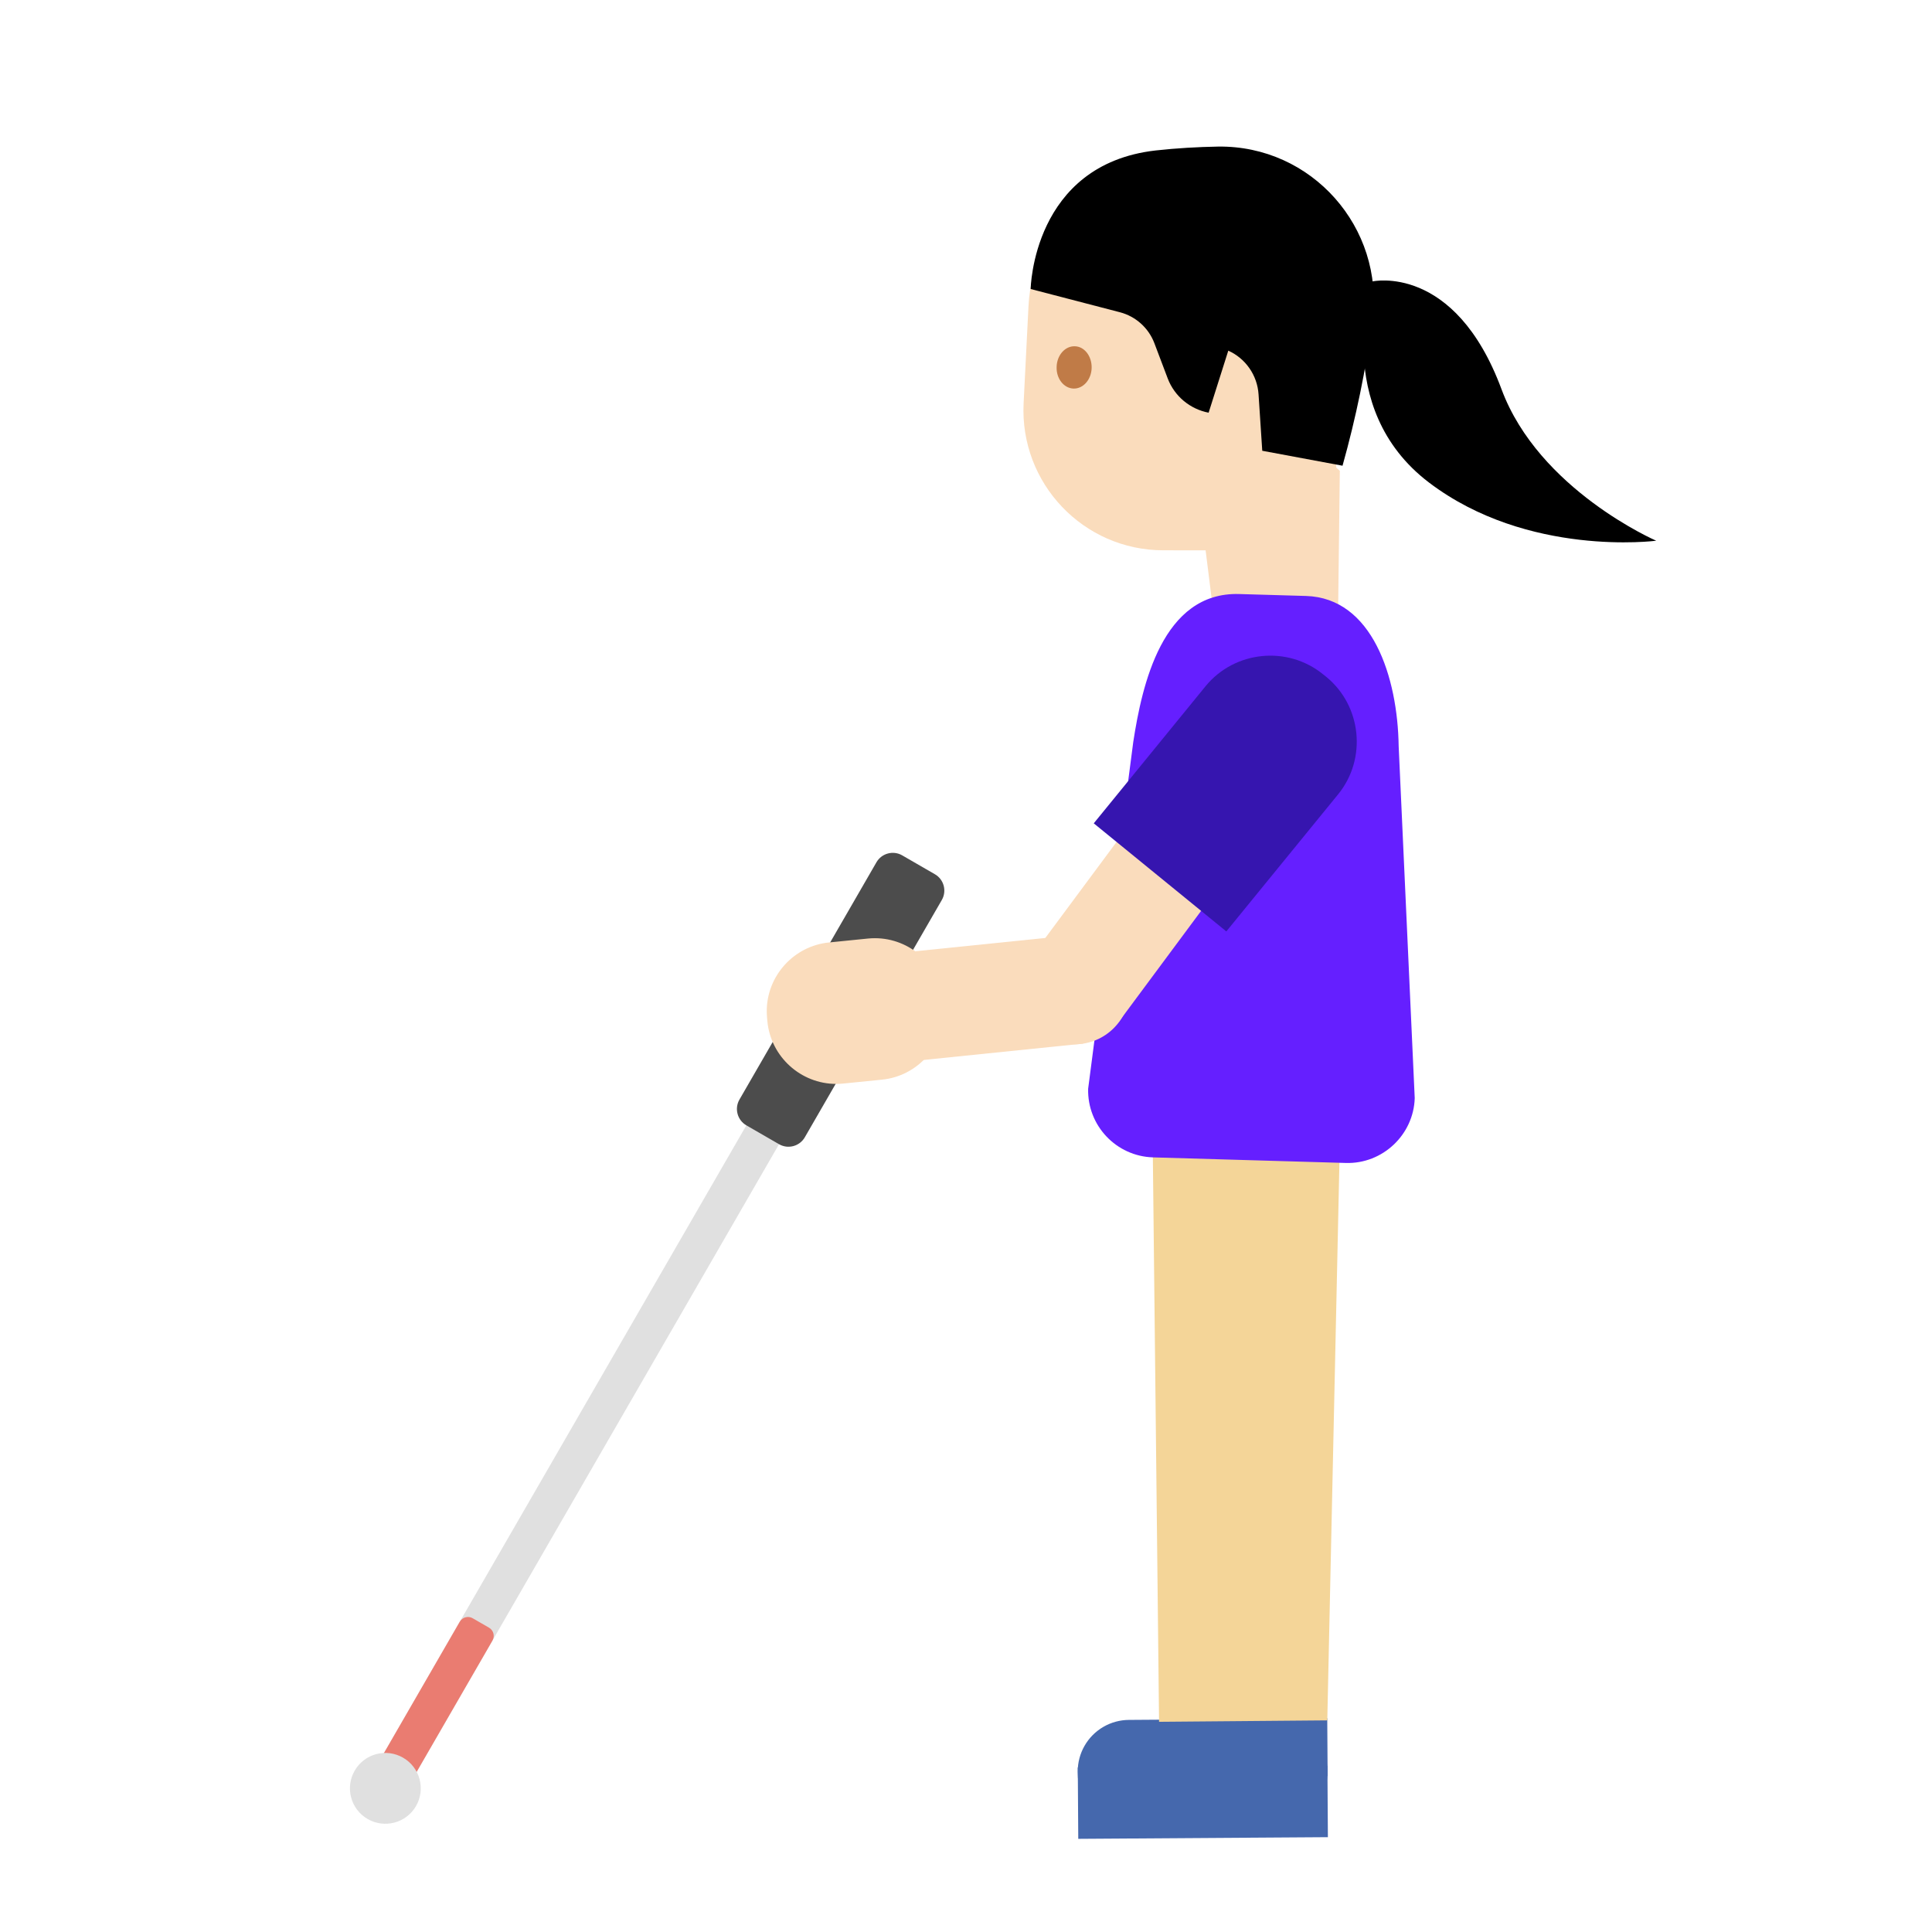
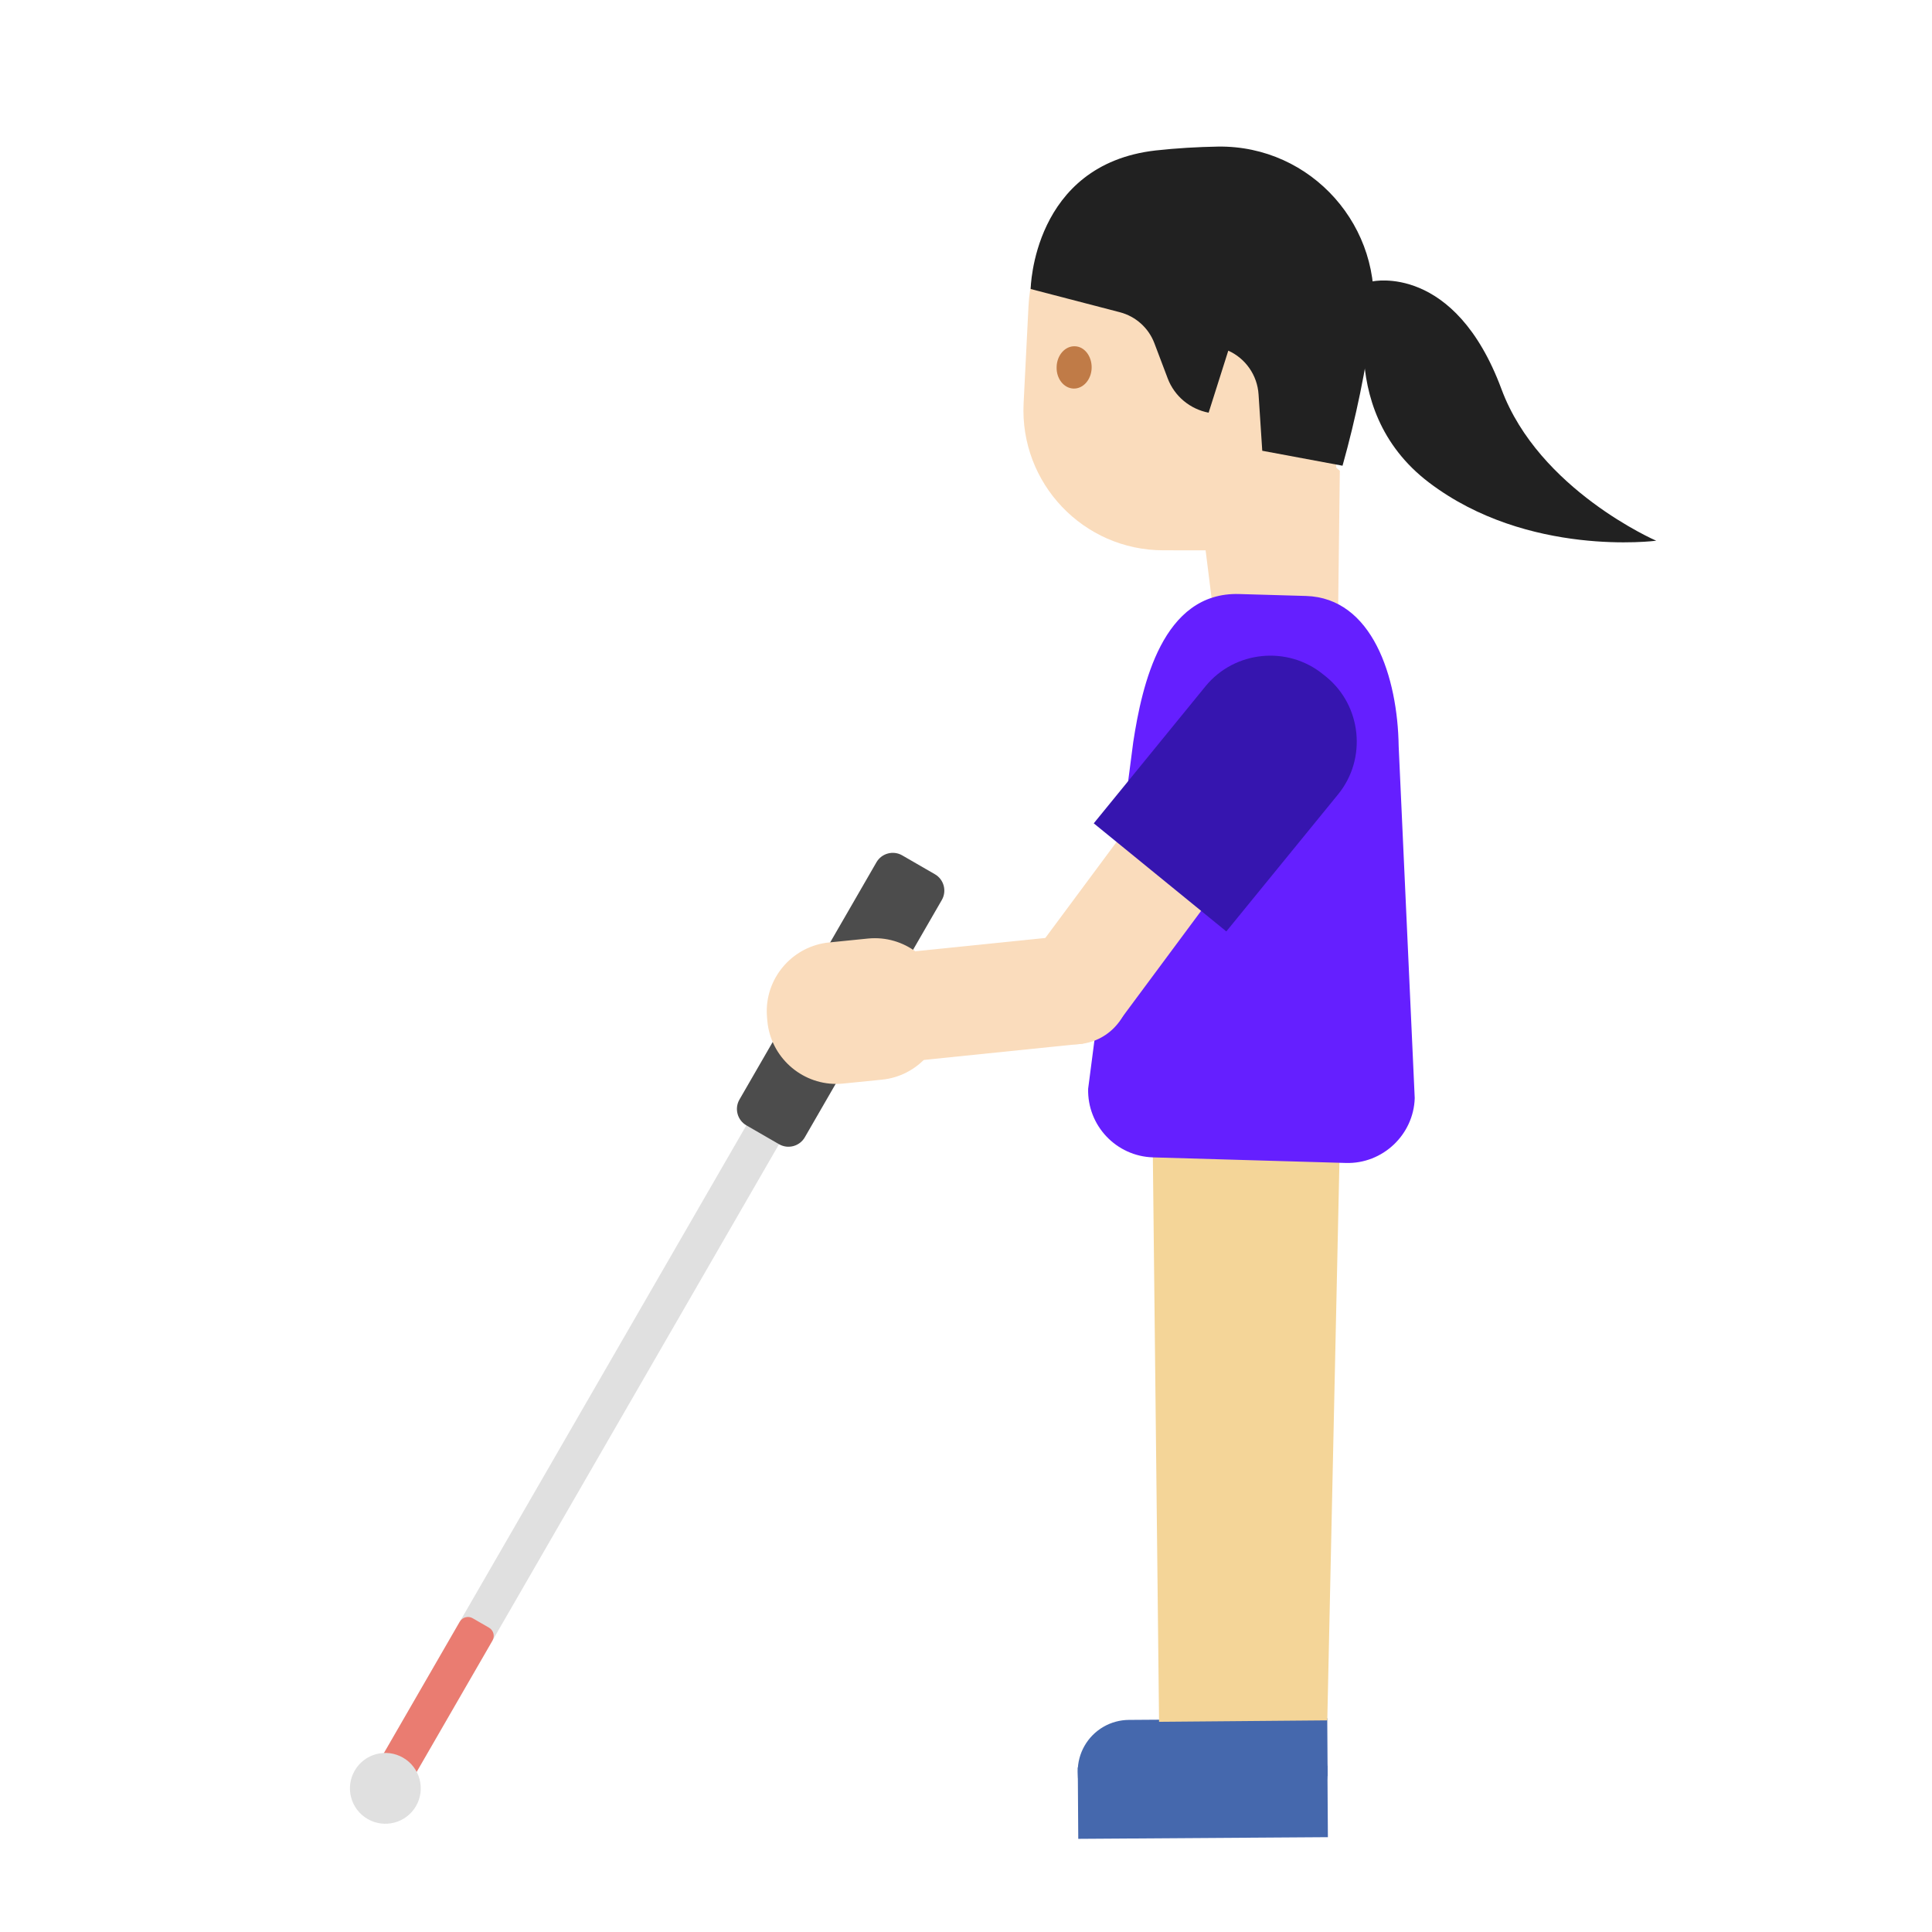
<svg xmlns="http://www.w3.org/2000/svg" width="100%" height="100%" viewBox="0 0 128 128" version="1.1" xml:space="preserve" style="fill-rule:evenodd;clip-rule:evenodd;stroke-linejoin:round;stroke-miterlimit:1.414;">
  <g transform="matrix(0.866025,0.5,-0.5,0.866025,53.1781,27.596)">
    <g transform="matrix(0.5,0,0,2.64631,10.75,-20.0237)">
      <path d="M24,22.118C24,21.987 23.44,21.881 22.75,21.881L20.25,21.881C19.56,21.881 19,21.987 19,22.118L19,42.297C19,42.428 19.56,42.534 20.25,42.534L22.75,42.534C23.44,42.534 24,42.428 24,42.297L24,22.118Z" style="fill:rgb(224,224,224);" />
    </g>
    <g transform="matrix(0.5,0,0,0.612632,10.75,66.4762)">
      <path d="M24,22.902C24,22.339 23.44,21.881 22.75,21.881L20.25,21.881C19.56,21.881 19,22.339 19,22.902L19,41.513C19,42.076 19.56,42.534 20.25,42.534L22.75,42.534C23.44,42.534 24,42.076 24,41.513L24,22.902Z" style="fill:rgb(234,124,113);" />
    </g>
    <circle cx="21.5" cy="92.534" r="2.346" style="fill:rgb(224,224,224);" />
    <path d="M24,23.131C24,22.442 23.44,21.881 22.75,21.881L20.25,21.881C19.56,21.881 19,22.442 19,23.131L19,41.284C19,41.973 19.56,42.534 20.25,42.534L22.75,42.534C23.44,42.534 24,41.973 24,41.284L24,23.131Z" style="fill:rgb(76,76,76);" />
  </g>
  <g transform="matrix(1,0,0,1,30.3275,-8)">
    <g transform="matrix(0.866025,-0.5,0.5,0.866025,-38.005,37.1511)">
      <path d="M34.02,125.55L25.57,120.75C24.505,120.145 23.845,119.01 23.845,117.785C23.845,117.194 23.998,116.614 24.29,116.1L24.37,115.95C24.975,114.885 26.11,114.225 27.335,114.225C27.926,114.225 28.506,114.378 29.02,114.67L37.47,119.47C38.535,120.075 39.195,121.21 39.195,122.435C39.195,123.026 39.042,123.606 38.75,124.12L38.67,124.27C37.744,125.895 35.647,126.472 34.02,125.55Z" style="fill:rgb(69,104,173);fill-rule:nonzero;" />
    </g>
    <g transform="matrix(0.866025,-0.5,0.5,0.866025,-38.005,37.1511)">
      <path d="M24.515,115.706L38.893,123.88L36.555,127.992L22.177,119.818L24.515,115.706Z" style="fill:rgb(69,104,173);fill-rule:nonzero;" />
    </g>
    <g transform="matrix(0.866025,-0.5,0.5,0.866025,-38.005,37.1511)">
      <path d="M35.489,118.315L40.461,121.142L38.563,124.48L33.591,121.653L35.489,118.315Z" style="fill:rgb(69,104,173);fill-rule:nonzero;" />
    </g>
  </g>
  <g transform="matrix(0.866025,-0.5,0.5,0.866025,-7.67747,29.1511)">
    <path d="M40.39,121.27L30.69,115.78L49.52,82.322L60.21,88.602L40.39,121.27Z" style="fill:rgb(244,213,152);fill-rule:nonzero;" />
  </g>
  <g transform="matrix(0.965926,0.258819,-0.258819,0.965926,40.9582,-13.629)">
    <path d="M57.78,30.92L60.37,41.08L52.86,43.98L45.02,24.7L57.78,30.92Z" style="fill:#fadcbc;fill-rule:nonzero;" />
  </g>
  <g transform="matrix(0.990656,-0.136388,0.136388,0.990656,22.7296,6.77457)">
    <g transform="matrix(0.965926,0.258819,-0.258819,0.965926,13.7061,-13.629)">
      <path d="M57.2,20.62L59.23,37.98L47.91,39.39C42.65,40.05 37.91,36.17 37.51,30.88L37.03,24.47C36.58,18.55 41.35,13.53 47.28,13.67L49.64,13.73C53.53,13.83 56.75,16.76 57.2,20.62Z" style="fill:#fadcbc;fill-rule:nonzero;" />
    </g>
    <g transform="matrix(0.965926,0.258819,-0.258819,0.965926,13.7061,-13.629)">
-       <path d="M58.99,32.35L53.59,32.03L52.88,28.35C52.642,27.111 51.736,26.1 50.53,25.73L49.75,29.97C48.5,29.89 47.37,29.17 46.78,28.06L45.61,25.85C45.103,24.894 44.163,24.241 43.09,24.1L37.03,23.31C37.03,23.31 36.12,15.11 44.1,13.17C45.48,12.84 46.85,12.59 48.17,12.4C54.31,11.54 59.78,16.34 59.76,22.54C59.733,25.824 59.476,29.102 58.99,32.35Z" style="fill:212121;fill-rule:nonzero;" />
+       <path d="M58.99,32.35L53.59,32.03L52.88,28.35C52.642,27.111 51.736,26.1 50.53,25.73L49.75,29.97C48.5,29.89 47.37,29.17 46.78,28.06L45.61,25.85C45.103,24.894 44.163,24.241 43.09,24.1L37.03,23.31C37.03,23.31 36.12,15.11 44.1,13.17C45.48,12.84 46.85,12.59 48.17,12.4C54.31,11.54 59.78,16.34 59.76,22.54C59.733,25.824 59.476,29.102 58.99,32.35Z" style="fill:#212121;fill-rule:nonzero;" />
    </g>
    <g transform="matrix(0.965926,0.258819,-0.258819,0.965926,13.7061,-13.629)">
      <path d="M41.69,27.99C41.77,28.76 41.31,29.44 40.67,29.5C40.03,29.56 39.45,28.99 39.38,28.22C39.3,27.45 39.76,26.77 40.4,26.71C41.04,26.64 41.61,27.22 41.69,27.99" style="fill:rgb(192,123,71);fill-rule:nonzero;" />
    </g>
    <g transform="matrix(0.965926,0.258819,-0.258819,0.965926,13.7061,-13.629)">
-       <path d="M59.43,19.99C59.43,19.99 64.68,18.09 68.81,26.01C72.1,32.32 80.23,34.69 80.23,34.69C80.23,34.69 71.93,36.86 64.81,32.74C57.7,28.62 59.43,19.99 59.43,19.99Z" style="fill:212121;fill-rule:nonzero;" />
+       <path d="M59.43,19.99C59.43,19.99 64.68,18.09 68.81,26.01C72.1,32.32 80.23,34.69 80.23,34.69C80.23,34.69 71.93,36.86 64.81,32.74C57.7,28.62 59.43,19.99 59.43,19.99Z" style="fill:#212121;fill-rule:nonzero;" />
    </g>
  </g>
  <g transform="matrix(0.965926,0.258819,-0.258819,0.965926,40.9582,-13.629)">
    <path d="M70.04,75.11L57.6,78.06C55.22,78.62 52.84,77.15 52.27,74.78L49.21,51.81C48.8,48.06 48.49,41.7 53.46,40.53L57.76,39.51C62.04,38.5 65.02,43.13 66.27,47.54L73.33,69.78C73.889,72.144 72.404,74.55 70.04,75.11Z" style="fill:rgb(101,31,255);fill-rule:nonzero;" />
  </g>
  <g transform="matrix(1,0,0,1,27.2522,0)">
    <path d="M46.873,67.696L41.075,63.393L49.781,51.66L55.579,55.962L46.873,67.696Z" style="fill:#fadcbc;fill-rule:nonzero;" />
  </g>
  <g transform="matrix(0.980799,-0.195022,0.195022,0.980799,15.3181,9.82574)">
    <circle cx="43.95" cy="65.53" r="3.66" style="fill:#fadcbc;" />
  </g>
  <g transform="matrix(1,0,0,1,27.2522,0)">
    <path d="M32.207,70.402L31.471,63.22L43.777,61.96L44.513,69.142L32.207,70.402Z" style="fill:#fadcbc;fill-rule:nonzero;" />
  </g>
  <g transform="matrix(1,0,0,1,27.2522,0)">
    <path d="M23.57,67.45L23.59,67.68C23.819,70.013 25.804,71.812 28.148,71.812C28.299,71.812 28.45,71.805 28.6,71.79L31.18,71.53C33.513,71.301 35.312,69.316 35.312,66.972C35.312,66.821 35.305,66.67 35.29,66.52L35.27,66.29C35.041,63.957 33.056,62.158 30.712,62.158C30.561,62.158 30.41,62.165 30.26,62.18L27.68,62.44C25.348,62.666 23.547,64.649 23.547,66.993C23.547,67.145 23.555,67.298 23.57,67.45Z" style="fill:#fadcbc;fill-rule:nonzero;" />
  </g>
  <g transform="matrix(0.997988,0.0633971,-0.0633971,0.997988,30.6047,-2.79131)">
    <path d="M45.41,54.57L54.63,61.16L61.45,51.62C63.209,49.153 62.632,45.676 60.17,43.91L59.94,43.75C57.473,41.991 53.996,42.568 52.23,45.03L45.41,54.57Z" style="fill:rgb(54,21,175);fill-rule:nonzero;" />
  </g>
</svg>
